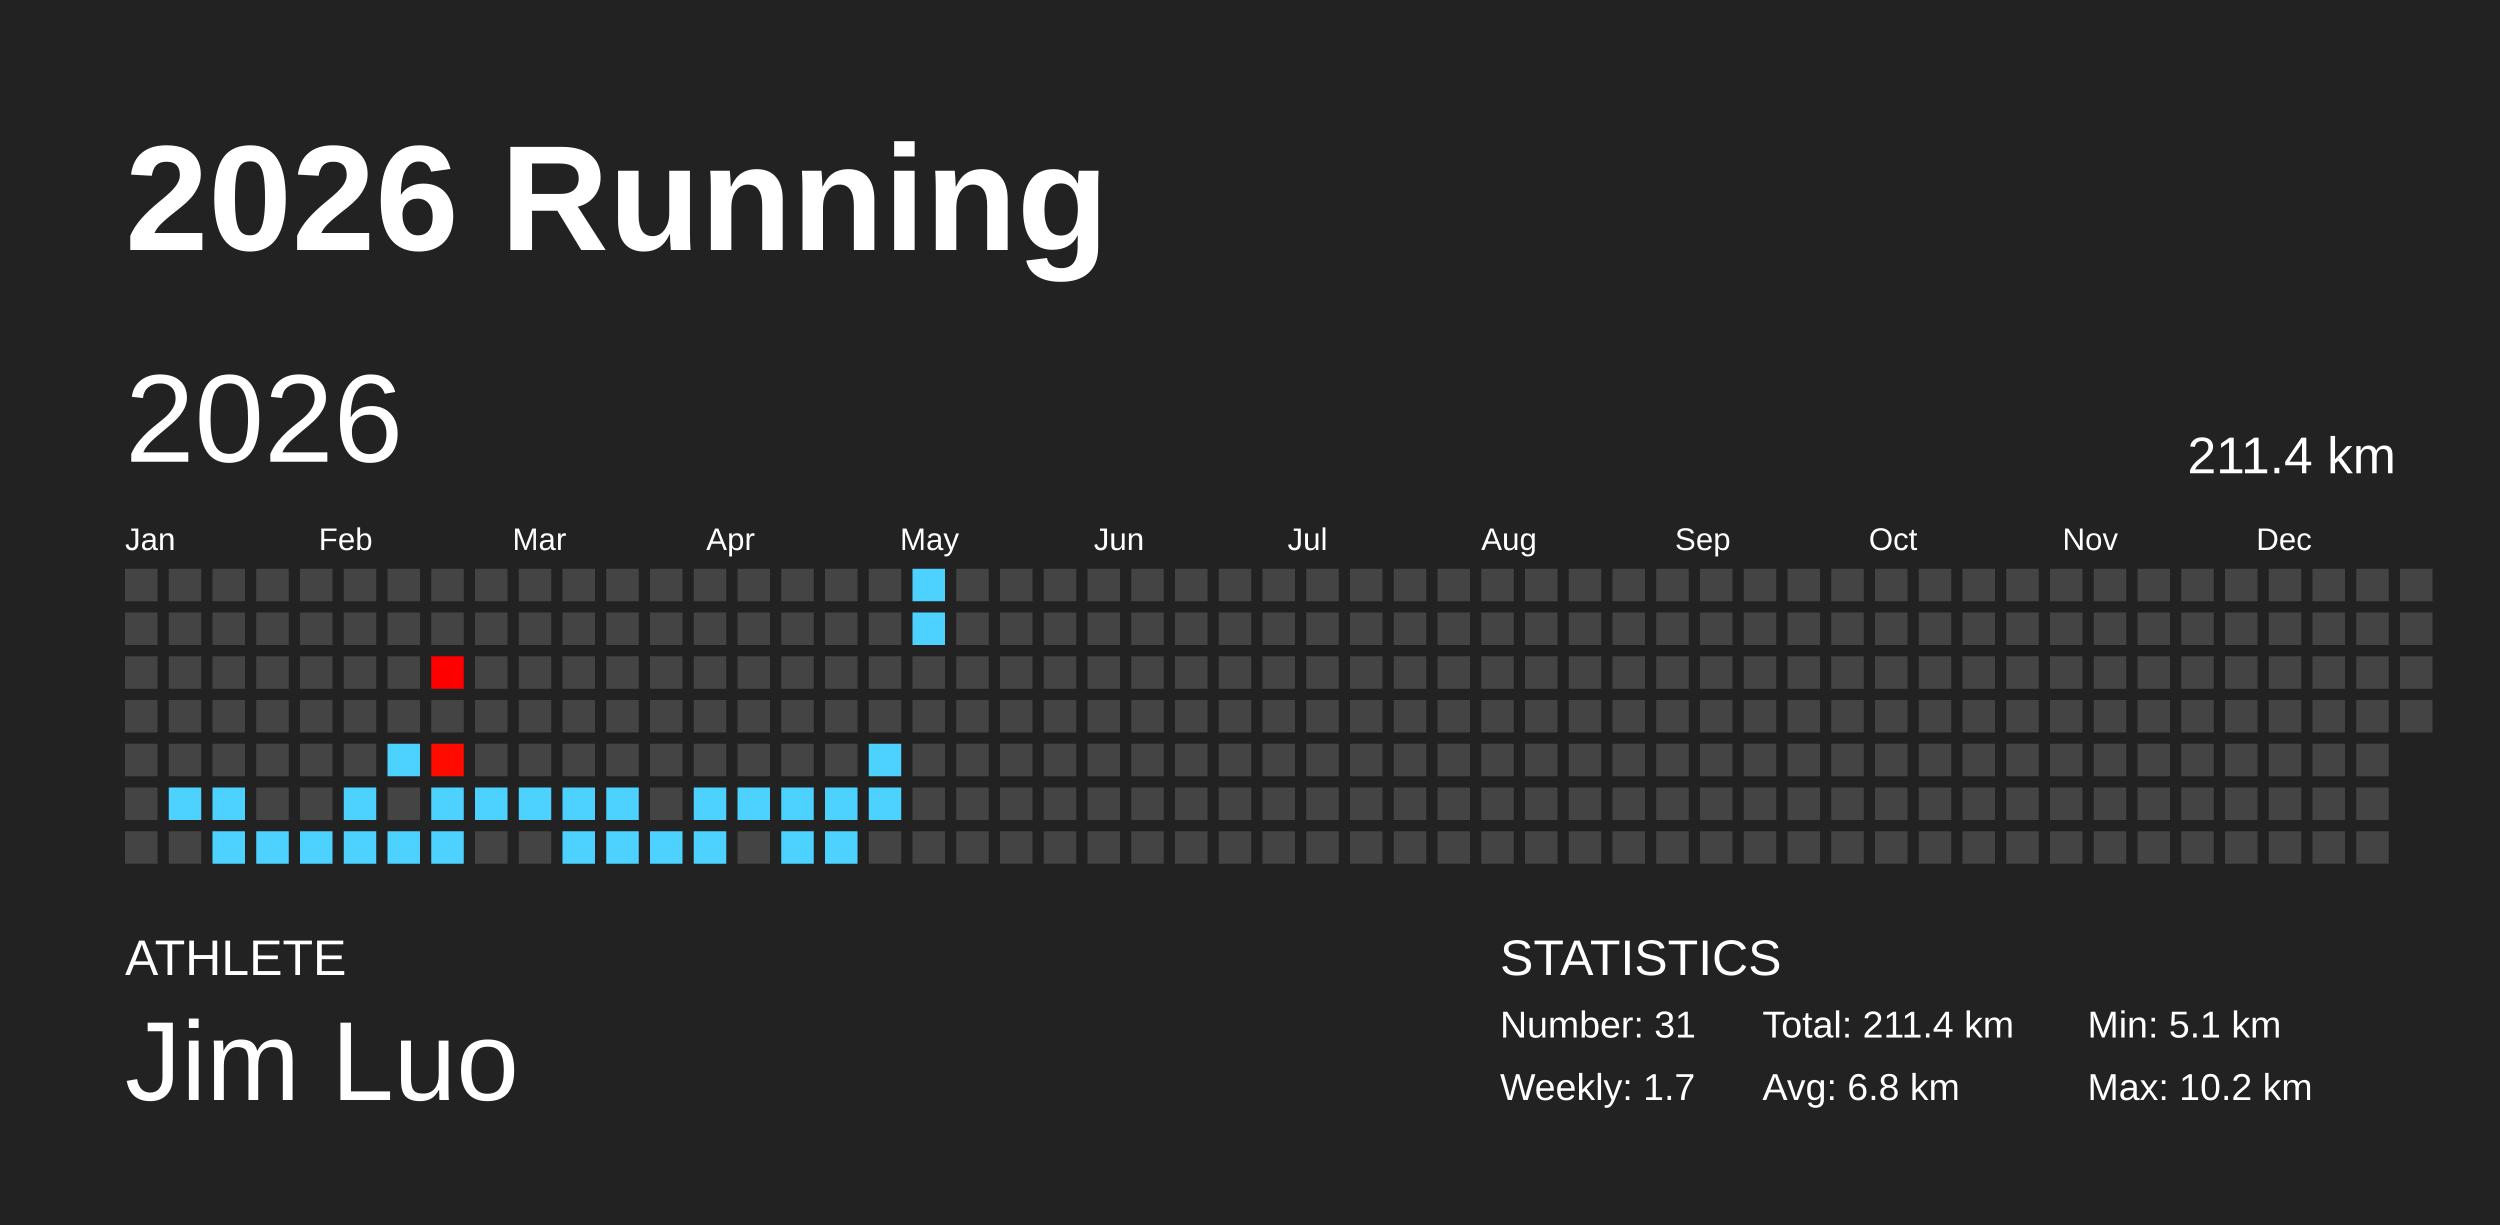
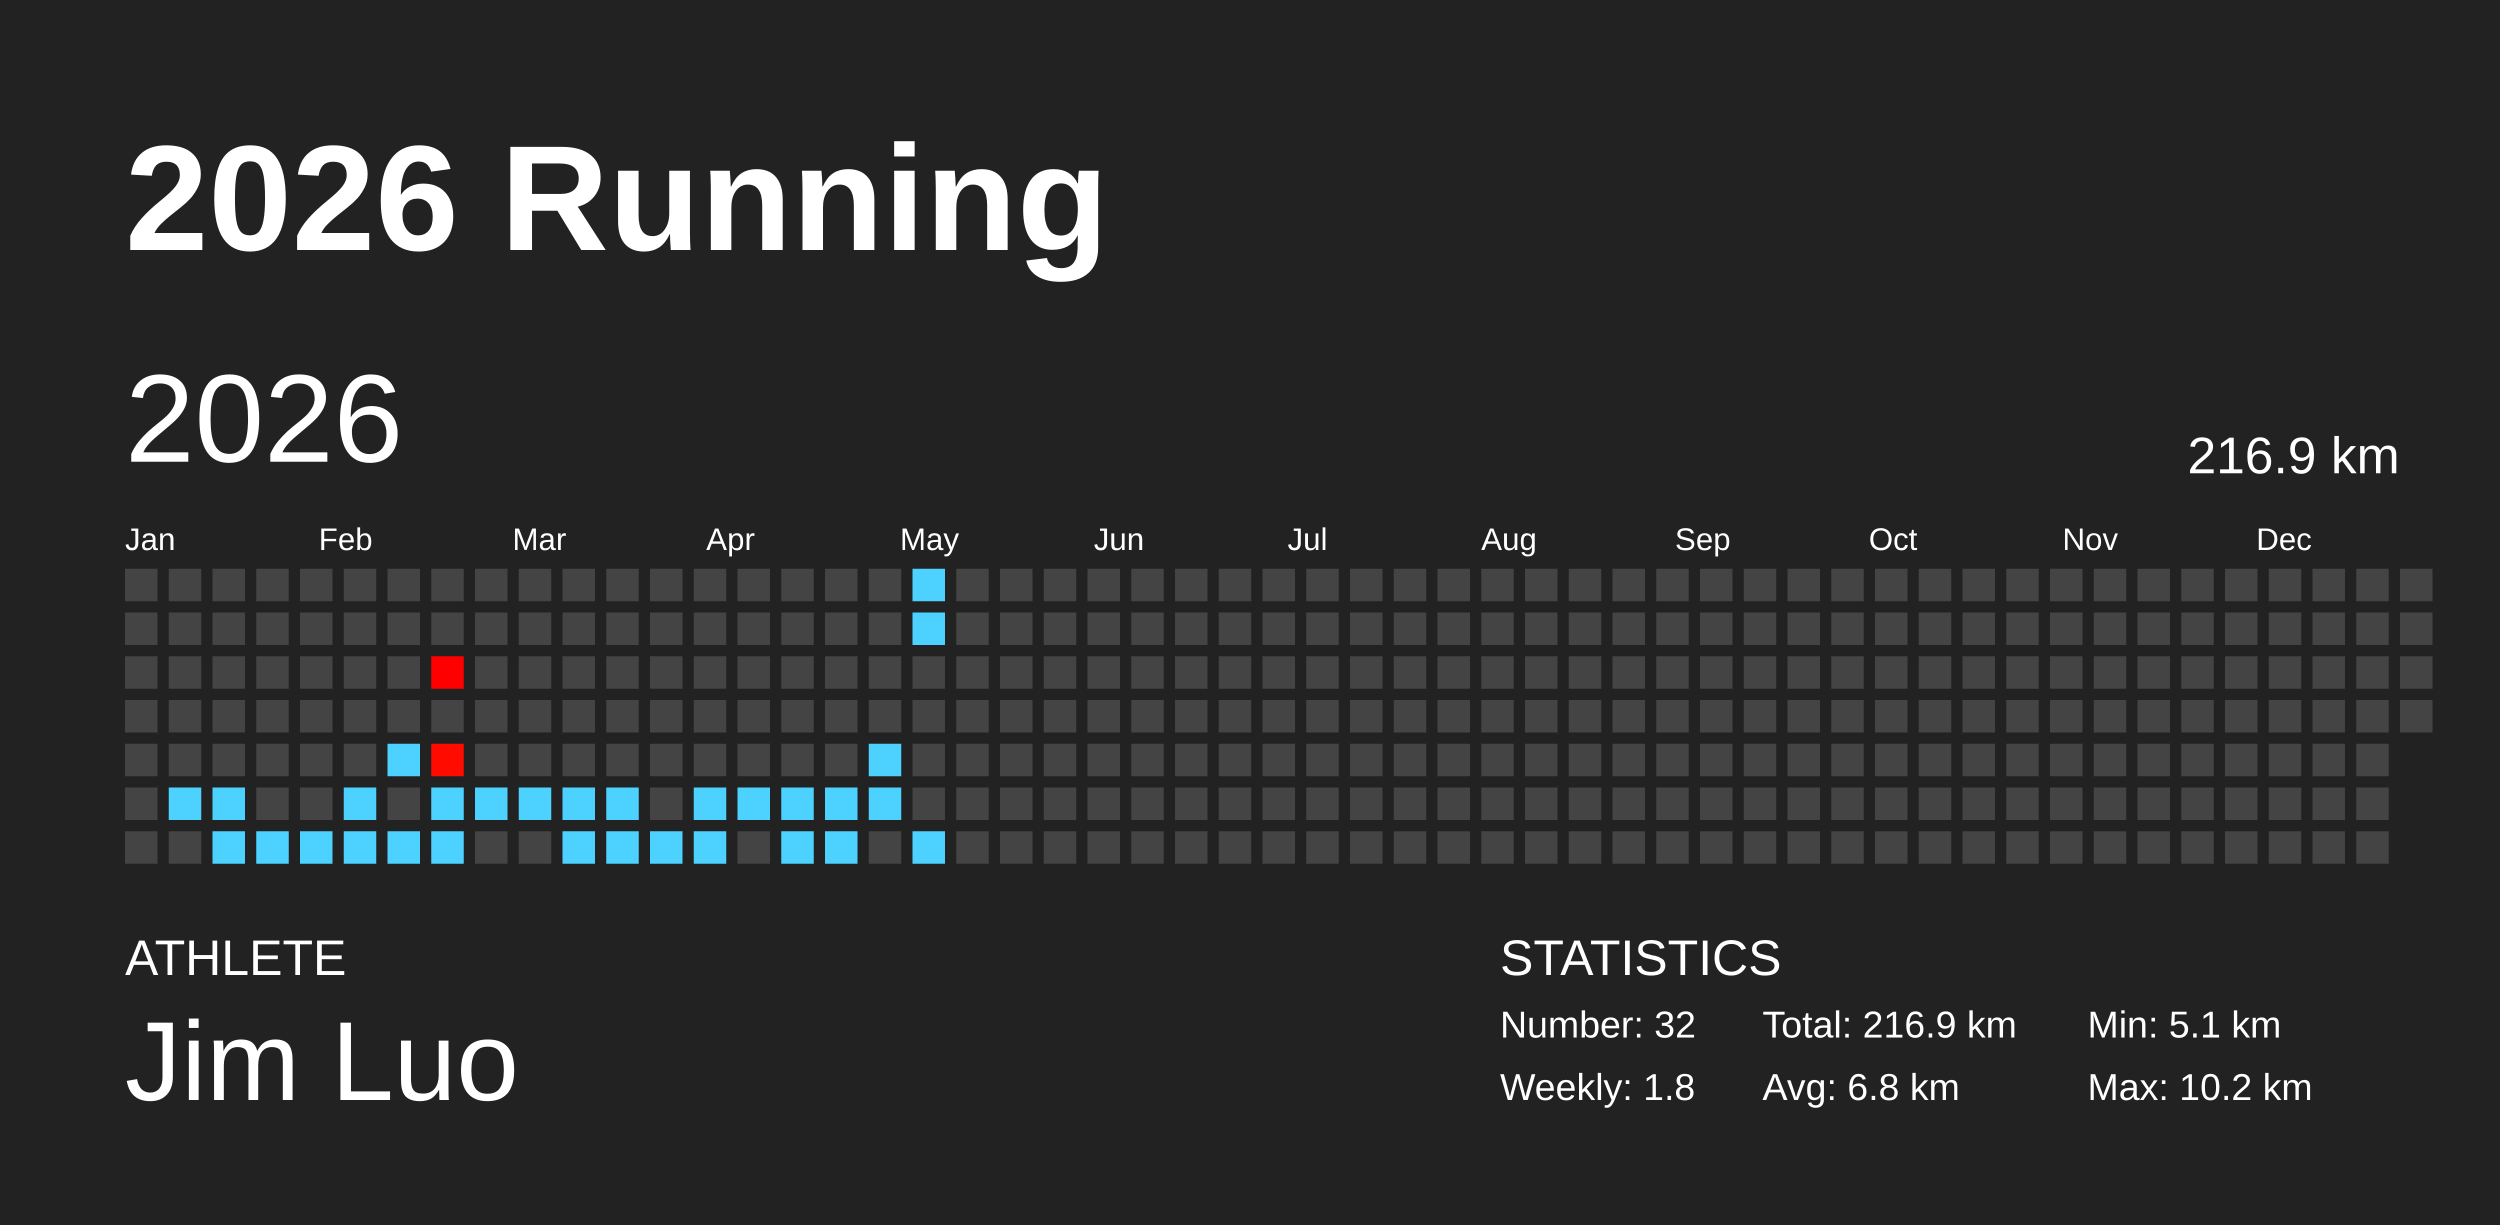
<svg xmlns="http://www.w3.org/2000/svg" baseProfile="full" height="98mm" version="1.1" viewBox="0,0,200,98" width="200mm">
  <defs />
  <rect fill="#222222" height="98" width="200" x="0" y="0" />
  <text fill="#FFFFFF" style="font-size:12px; font-family:Arial; font-weight:bold;" x="10" y="20">2026 Running</text>
  <text fill="#FFFFFF" style="font-size:4px; font-family:Arial" x="10" y="78">ATHLETE</text>
  <text fill="#FFFFFF" style="font-size:9px; font-family:Arial" x="10" y="88">Jim Luo</text>
  <text fill="#FFFFFF" style="font-size:4px; font-family:Arial" x="120" y="78">STATISTICS</text>
-   <text fill="#FFFFFF" style="font-size:3px; font-family:Arial" x="120" y="83">Number: 31</text>
-   <text fill="#FFFFFF" style="font-size:3px; font-family:Arial" x="120" y="88">Weekly: 1.7</text>
-   <text fill="#FFFFFF" style="font-size:3px; font-family:Arial" x="141" y="83">Total: 211.4 km</text>
+   <text fill="#FFFFFF" style="font-size:3px; font-family:Arial" x="120" y="83">Number: 32</text>
+   <text fill="#FFFFFF" style="font-size:3px; font-family:Arial" x="120" y="88">Weekly: 1.8</text>
+   <text fill="#FFFFFF" style="font-size:3px; font-family:Arial" x="141" y="83">Total: 216.9 km</text>
  <text fill="#FFFFFF" style="font-size:3px; font-family:Arial" x="141" y="88">Avg: 6.8 km</text>
  <text fill="#FFFFFF" style="font-size:3px; font-family:Arial" x="167" y="83">Min: 5.1 km</text>
  <text fill="#FFFFFF" style="font-size:3px; font-family:Arial" x="167" y="88">Max: 10.2 km</text>
  <text dominant-baseline="hanging" fill="#FFFFFF" style="font-size:10.0px; font-family:Arial;" x="10" y="30">2026</text>
-   <text dominant-baseline="hanging" fill="#FFFFFF" style="font-size:4.125px; font-family:Arial;" x="175" y="35">211.4 km</text>
+   <text dominant-baseline="hanging" fill="#FFFFFF" style="font-size:4.125px; font-family:Arial;" x="175" y="35">216.9 km</text>
  <text fill="#FFFFFF" style="font-size:2.5px; font-family:Arial" x="10.0" y="44">Jan</text>
  <text fill="#FFFFFF" style="font-size:2.5px; font-family:Arial" x="25.5" y="44">Feb</text>
  <text fill="#FFFFFF" style="font-size:2.5px; font-family:Arial" x="41.0" y="44">Mar</text>
  <text fill="#FFFFFF" style="font-size:2.5px; font-family:Arial" x="56.5" y="44">Apr</text>
  <text fill="#FFFFFF" style="font-size:2.5px; font-family:Arial" x="72.0" y="44">May</text>
  <text fill="#FFFFFF" style="font-size:2.5px; font-family:Arial" x="87.5" y="44">Jun</text>
  <text fill="#FFFFFF" style="font-size:2.5px; font-family:Arial" x="103.0" y="44">Jul</text>
  <text fill="#FFFFFF" style="font-size:2.5px; font-family:Arial" x="118.5" y="44">Aug</text>
  <text fill="#FFFFFF" style="font-size:2.5px; font-family:Arial" x="134.0" y="44">Sep</text>
  <text fill="#FFFFFF" style="font-size:2.5px; font-family:Arial" x="149.5" y="44">Oct</text>
  <text fill="#FFFFFF" style="font-size:2.5px; font-family:Arial" x="165.0" y="44">Nov</text>
  <text fill="#FFFFFF" style="font-size:2.5px; font-family:Arial" x="180.5" y="44">Dec</text>
  <rect fill="#444444" height="2.6" width="2.6" x="10.0" y="45.5" />
  <rect fill="#444444" height="2.6" width="2.6" x="10.0" y="49.0" />
  <rect fill="#444444" height="2.6" width="2.6" x="10.0" y="52.5" />
  <rect fill="#444444" height="2.6" width="2.6" x="10.0" y="56.0" />
  <rect fill="#444444" height="2.6" width="2.6" x="10.0" y="59.5" />
  <rect fill="#444444" height="2.6" width="2.6" x="10.0" y="63.0" />
  <rect fill="#444444" height="2.6" width="2.6" x="10.0" y="66.5" />
  <rect fill="#444444" height="2.6" width="2.6" x="13.5" y="45.5" />
  <rect fill="#444444" height="2.6" width="2.6" x="13.5" y="49.0" />
  <rect fill="#444444" height="2.6" width="2.6" x="13.5" y="52.5" />
  <rect fill="#444444" height="2.6" width="2.6" x="13.5" y="56.0" />
  <rect fill="#444444" height="2.6" width="2.6" x="13.5" y="59.5" />
  <rect fill="#4dd2ff" height="2.6" width="2.6" x="13.5" y="63.0" />
  <rect fill="#444444" height="2.6" width="2.6" x="13.5" y="66.5" />
  <rect fill="#444444" height="2.6" width="2.6" x="17.0" y="45.5" />
  <rect fill="#444444" height="2.6" width="2.6" x="17.0" y="49.0" />
  <rect fill="#444444" height="2.6" width="2.6" x="17.0" y="52.5" />
  <rect fill="#444444" height="2.6" width="2.6" x="17.0" y="56.0" />
  <rect fill="#444444" height="2.6" width="2.6" x="17.0" y="59.5" />
  <rect fill="#4dd2ff" height="2.6" width="2.6" x="17.0" y="63.0" />
  <rect fill="#4dd2ff" height="2.6" width="2.6" x="17.0" y="66.5" />
  <rect fill="#444444" height="2.6" width="2.6" x="20.5" y="45.5" />
  <rect fill="#444444" height="2.6" width="2.6" x="20.5" y="49.0" />
  <rect fill="#444444" height="2.6" width="2.6" x="20.5" y="52.5" />
  <rect fill="#444444" height="2.6" width="2.6" x="20.5" y="56.0" />
  <rect fill="#444444" height="2.6" width="2.6" x="20.5" y="59.5" />
  <rect fill="#444444" height="2.6" width="2.6" x="20.5" y="63.0" />
  <rect fill="#4dd2ff" height="2.6" width="2.6" x="20.5" y="66.5" />
  <rect fill="#444444" height="2.6" width="2.6" x="24.0" y="45.5" />
  <rect fill="#444444" height="2.6" width="2.6" x="24.0" y="49.0" />
  <rect fill="#444444" height="2.6" width="2.6" x="24.0" y="52.5" />
  <rect fill="#444444" height="2.6" width="2.6" x="24.0" y="56.0" />
  <rect fill="#444444" height="2.6" width="2.6" x="24.0" y="59.5" />
  <rect fill="#444444" height="2.6" width="2.6" x="24.0" y="63.0" />
  <rect fill="#4dd2ff" height="2.6" width="2.6" x="24.0" y="66.5" />
  <rect fill="#444444" height="2.6" width="2.6" x="27.5" y="45.5" />
  <rect fill="#444444" height="2.6" width="2.6" x="27.5" y="49.0" />
  <rect fill="#444444" height="2.6" width="2.6" x="27.5" y="52.5" />
  <rect fill="#444444" height="2.6" width="2.6" x="27.5" y="56.0" />
  <rect fill="#444444" height="2.6" width="2.6" x="27.5" y="59.5" />
  <rect fill="#4dd2ff" height="2.6" width="2.6" x="27.5" y="63.0" />
  <rect fill="#4dd2ff" height="2.6" width="2.6" x="27.5" y="66.5" />
  <rect fill="#444444" height="2.6" width="2.6" x="31.0" y="45.5" />
  <rect fill="#444444" height="2.6" width="2.6" x="31.0" y="49.0" />
  <rect fill="#444444" height="2.6" width="2.6" x="31.0" y="52.5" />
  <rect fill="#444444" height="2.6" width="2.6" x="31.0" y="56.0" />
  <rect fill="#4dd2ff" height="2.6" width="2.6" x="31.0" y="59.5" />
  <rect fill="#444444" height="2.6" width="2.6" x="31.0" y="63.0" />
  <rect fill="#4dd2ff" height="2.6" width="2.6" x="31.0" y="66.5" />
  <rect fill="#444444" height="2.6" width="2.6" x="34.5" y="45.5" />
  <rect fill="#444444" height="2.6" width="2.6" x="34.5" y="49.0" />
  <rect fill="#ff0000" height="2.6" width="2.6" x="34.5" y="52.5" />
  <rect fill="#444444" height="2.6" width="2.6" x="34.5" y="56.0" />
  <rect fill="#ff0b00" height="2.6" width="2.6" x="34.5" y="59.5" />
  <rect fill="#4dd2ff" height="2.6" width="2.6" x="34.5" y="63.0" />
  <rect fill="#4dd2ff" height="2.6" width="2.6" x="34.5" y="66.5" />
  <rect fill="#444444" height="2.6" width="2.6" x="38.0" y="45.5" />
  <rect fill="#444444" height="2.6" width="2.6" x="38.0" y="49.0" />
  <rect fill="#444444" height="2.6" width="2.6" x="38.0" y="52.5" />
  <rect fill="#444444" height="2.6" width="2.6" x="38.0" y="56.0" />
  <rect fill="#444444" height="2.6" width="2.6" x="38.0" y="59.5" />
  <rect fill="#4dd2ff" height="2.6" width="2.6" x="38.0" y="63.0" />
  <rect fill="#444444" height="2.6" width="2.6" x="38.0" y="66.5" />
  <rect fill="#444444" height="2.6" width="2.6" x="41.5" y="45.5" />
  <rect fill="#444444" height="2.6" width="2.6" x="41.5" y="49.0" />
  <rect fill="#444444" height="2.6" width="2.6" x="41.5" y="52.5" />
  <rect fill="#444444" height="2.6" width="2.6" x="41.5" y="56.0" />
  <rect fill="#444444" height="2.6" width="2.6" x="41.5" y="59.5" />
  <rect fill="#4dd2ff" height="2.6" width="2.6" x="41.5" y="63.0" />
  <rect fill="#444444" height="2.6" width="2.6" x="41.5" y="66.5" />
  <rect fill="#444444" height="2.6" width="2.6" x="45.0" y="45.5" />
  <rect fill="#444444" height="2.6" width="2.6" x="45.0" y="49.0" />
  <rect fill="#444444" height="2.6" width="2.6" x="45.0" y="52.5" />
  <rect fill="#444444" height="2.6" width="2.6" x="45.0" y="56.0" />
  <rect fill="#444444" height="2.6" width="2.6" x="45.0" y="59.5" />
  <rect fill="#4dd2ff" height="2.6" width="2.6" x="45.0" y="63.0" />
  <rect fill="#4dd2ff" height="2.6" width="2.6" x="45.0" y="66.5" />
  <rect fill="#444444" height="2.6" width="2.6" x="48.5" y="45.5" />
  <rect fill="#444444" height="2.6" width="2.6" x="48.5" y="49.0" />
  <rect fill="#444444" height="2.6" width="2.6" x="48.5" y="52.5" />
  <rect fill="#444444" height="2.6" width="2.6" x="48.5" y="56.0" />
  <rect fill="#444444" height="2.6" width="2.6" x="48.5" y="59.5" />
  <rect fill="#4dd2ff" height="2.6" width="2.6" x="48.5" y="63.0" />
  <rect fill="#4dd2ff" height="2.6" width="2.6" x="48.5" y="66.5" />
  <rect fill="#444444" height="2.6" width="2.6" x="52.0" y="45.5" />
  <rect fill="#444444" height="2.6" width="2.6" x="52.0" y="49.0" />
  <rect fill="#444444" height="2.6" width="2.6" x="52.0" y="52.5" />
  <rect fill="#444444" height="2.6" width="2.6" x="52.0" y="56.0" />
  <rect fill="#444444" height="2.6" width="2.6" x="52.0" y="59.5" />
  <rect fill="#444444" height="2.6" width="2.6" x="52.0" y="63.0" />
  <rect fill="#4dd2ff" height="2.6" width="2.6" x="52.0" y="66.5" />
  <rect fill="#444444" height="2.6" width="2.6" x="55.5" y="45.5" />
  <rect fill="#444444" height="2.6" width="2.6" x="55.5" y="49.0" />
  <rect fill="#444444" height="2.6" width="2.6" x="55.5" y="52.5" />
  <rect fill="#444444" height="2.6" width="2.6" x="55.5" y="56.0" />
  <rect fill="#444444" height="2.6" width="2.6" x="55.5" y="59.5" />
  <rect fill="#4dd2ff" height="2.6" width="2.6" x="55.5" y="63.0" />
  <rect fill="#4dd2ff" height="2.6" width="2.6" x="55.5" y="66.5" />
  <rect fill="#444444" height="2.6" width="2.6" x="59.0" y="45.5" />
  <rect fill="#444444" height="2.6" width="2.6" x="59.0" y="49.0" />
  <rect fill="#444444" height="2.6" width="2.6" x="59.0" y="52.5" />
  <rect fill="#444444" height="2.6" width="2.6" x="59.0" y="56.0" />
  <rect fill="#444444" height="2.6" width="2.6" x="59.0" y="59.5" />
  <rect fill="#4dd2ff" height="2.6" width="2.6" x="59.0" y="63.0" />
  <rect fill="#444444" height="2.6" width="2.6" x="59.0" y="66.5" />
  <rect fill="#444444" height="2.6" width="2.6" x="62.5" y="45.5" />
  <rect fill="#444444" height="2.6" width="2.6" x="62.5" y="49.0" />
  <rect fill="#444444" height="2.6" width="2.6" x="62.5" y="52.5" />
  <rect fill="#444444" height="2.6" width="2.6" x="62.5" y="56.0" />
  <rect fill="#444444" height="2.6" width="2.6" x="62.5" y="59.5" />
  <rect fill="#4dd2ff" height="2.6" width="2.6" x="62.5" y="63.0" />
  <rect fill="#4dd2ff" height="2.6" width="2.6" x="62.5" y="66.5" />
  <rect fill="#444444" height="2.6" width="2.6" x="66.0" y="45.5" />
  <rect fill="#444444" height="2.6" width="2.6" x="66.0" y="49.0" />
  <rect fill="#444444" height="2.6" width="2.6" x="66.0" y="52.5" />
  <rect fill="#444444" height="2.6" width="2.6" x="66.0" y="56.0" />
  <rect fill="#444444" height="2.6" width="2.6" x="66.0" y="59.5" />
  <rect fill="#4dd2ff" height="2.6" width="2.6" x="66.0" y="63.0" />
  <rect fill="#4dd2ff" height="2.6" width="2.6" x="66.0" y="66.5" />
  <rect fill="#444444" height="2.6" width="2.6" x="69.5" y="45.5" />
  <rect fill="#444444" height="2.6" width="2.6" x="69.5" y="49.0" />
  <rect fill="#444444" height="2.6" width="2.6" x="69.5" y="52.5" />
  <rect fill="#444444" height="2.6" width="2.6" x="69.5" y="56.0" />
  <rect fill="#4dd2ff" height="2.6" width="2.6" x="69.5" y="59.5" />
  <rect fill="#4dd2ff" height="2.6" width="2.6" x="69.5" y="63.0" />
  <rect fill="#444444" height="2.6" width="2.6" x="69.5" y="66.5" />
  <rect fill="#4dd2ff" height="2.6" width="2.6" x="73.0" y="45.5" />
  <rect fill="#4dd2ff" height="2.6" width="2.6" x="73.0" y="49.0" />
  <rect fill="#444444" height="2.6" width="2.6" x="73.0" y="52.5" />
  <rect fill="#444444" height="2.6" width="2.6" x="73.0" y="56.0" />
  <rect fill="#444444" height="2.6" width="2.6" x="73.0" y="59.5" />
  <rect fill="#444444" height="2.6" width="2.6" x="73.0" y="63.0" />
-   <rect fill="#444444" height="2.6" width="2.6" x="73.0" y="66.5" />
+   <rect fill="#4dd2ff" height="2.6" width="2.6" x="73.0" y="66.5" />
  <rect fill="#444444" height="2.6" width="2.6" x="76.5" y="45.5" />
  <rect fill="#444444" height="2.6" width="2.6" x="76.5" y="49.0" />
  <rect fill="#444444" height="2.6" width="2.6" x="76.5" y="52.5" />
  <rect fill="#444444" height="2.6" width="2.6" x="76.5" y="56.0" />
  <rect fill="#444444" height="2.6" width="2.6" x="76.5" y="59.5" />
  <rect fill="#444444" height="2.6" width="2.6" x="76.5" y="63.0" />
  <rect fill="#444444" height="2.6" width="2.6" x="76.5" y="66.5" />
  <rect fill="#444444" height="2.6" width="2.6" x="80.0" y="45.5" />
  <rect fill="#444444" height="2.6" width="2.6" x="80.0" y="49.0" />
  <rect fill="#444444" height="2.6" width="2.6" x="80.0" y="52.5" />
  <rect fill="#444444" height="2.6" width="2.6" x="80.0" y="56.0" />
  <rect fill="#444444" height="2.6" width="2.6" x="80.0" y="59.5" />
  <rect fill="#444444" height="2.6" width="2.6" x="80.0" y="63.0" />
  <rect fill="#444444" height="2.6" width="2.6" x="80.0" y="66.5" />
  <rect fill="#444444" height="2.6" width="2.6" x="83.5" y="45.5" />
  <rect fill="#444444" height="2.6" width="2.6" x="83.5" y="49.0" />
  <rect fill="#444444" height="2.6" width="2.6" x="83.5" y="52.5" />
  <rect fill="#444444" height="2.6" width="2.6" x="83.5" y="56.0" />
  <rect fill="#444444" height="2.6" width="2.6" x="83.5" y="59.5" />
  <rect fill="#444444" height="2.6" width="2.6" x="83.5" y="63.0" />
  <rect fill="#444444" height="2.6" width="2.6" x="83.5" y="66.5" />
  <rect fill="#444444" height="2.6" width="2.6" x="87.0" y="45.5" />
  <rect fill="#444444" height="2.6" width="2.6" x="87.0" y="49.0" />
  <rect fill="#444444" height="2.6" width="2.6" x="87.0" y="52.5" />
  <rect fill="#444444" height="2.6" width="2.6" x="87.0" y="56.0" />
  <rect fill="#444444" height="2.6" width="2.6" x="87.0" y="59.5" />
  <rect fill="#444444" height="2.6" width="2.6" x="87.0" y="63.0" />
  <rect fill="#444444" height="2.6" width="2.6" x="87.0" y="66.5" />
  <rect fill="#444444" height="2.6" width="2.6" x="90.5" y="45.5" />
  <rect fill="#444444" height="2.6" width="2.6" x="90.5" y="49.0" />
  <rect fill="#444444" height="2.6" width="2.6" x="90.5" y="52.5" />
  <rect fill="#444444" height="2.6" width="2.6" x="90.5" y="56.0" />
  <rect fill="#444444" height="2.6" width="2.6" x="90.5" y="59.5" />
  <rect fill="#444444" height="2.6" width="2.6" x="90.5" y="63.0" />
  <rect fill="#444444" height="2.6" width="2.6" x="90.5" y="66.5" />
  <rect fill="#444444" height="2.6" width="2.6" x="94.0" y="45.5" />
  <rect fill="#444444" height="2.6" width="2.6" x="94.0" y="49.0" />
  <rect fill="#444444" height="2.6" width="2.6" x="94.0" y="52.5" />
  <rect fill="#444444" height="2.6" width="2.6" x="94.0" y="56.0" />
  <rect fill="#444444" height="2.6" width="2.6" x="94.0" y="59.5" />
  <rect fill="#444444" height="2.6" width="2.6" x="94.0" y="63.0" />
  <rect fill="#444444" height="2.6" width="2.6" x="94.0" y="66.5" />
  <rect fill="#444444" height="2.6" width="2.6" x="97.5" y="45.5" />
  <rect fill="#444444" height="2.6" width="2.6" x="97.5" y="49.0" />
  <rect fill="#444444" height="2.6" width="2.6" x="97.5" y="52.5" />
  <rect fill="#444444" height="2.6" width="2.6" x="97.5" y="56.0" />
  <rect fill="#444444" height="2.6" width="2.6" x="97.5" y="59.5" />
  <rect fill="#444444" height="2.6" width="2.6" x="97.5" y="63.0" />
  <rect fill="#444444" height="2.6" width="2.6" x="97.5" y="66.5" />
  <rect fill="#444444" height="2.6" width="2.6" x="101.0" y="45.5" />
  <rect fill="#444444" height="2.6" width="2.6" x="101.0" y="49.0" />
  <rect fill="#444444" height="2.6" width="2.6" x="101.0" y="52.5" />
  <rect fill="#444444" height="2.6" width="2.6" x="101.0" y="56.0" />
  <rect fill="#444444" height="2.6" width="2.6" x="101.0" y="59.5" />
  <rect fill="#444444" height="2.6" width="2.6" x="101.0" y="63.0" />
  <rect fill="#444444" height="2.6" width="2.6" x="101.0" y="66.5" />
  <rect fill="#444444" height="2.6" width="2.6" x="104.5" y="45.5" />
  <rect fill="#444444" height="2.6" width="2.6" x="104.5" y="49.0" />
  <rect fill="#444444" height="2.6" width="2.6" x="104.5" y="52.5" />
  <rect fill="#444444" height="2.6" width="2.6" x="104.5" y="56.0" />
  <rect fill="#444444" height="2.6" width="2.6" x="104.5" y="59.5" />
  <rect fill="#444444" height="2.6" width="2.6" x="104.5" y="63.0" />
  <rect fill="#444444" height="2.6" width="2.6" x="104.5" y="66.5" />
  <rect fill="#444444" height="2.6" width="2.6" x="108.0" y="45.5" />
  <rect fill="#444444" height="2.6" width="2.6" x="108.0" y="49.0" />
  <rect fill="#444444" height="2.6" width="2.6" x="108.0" y="52.5" />
  <rect fill="#444444" height="2.6" width="2.6" x="108.0" y="56.0" />
  <rect fill="#444444" height="2.6" width="2.6" x="108.0" y="59.5" />
  <rect fill="#444444" height="2.6" width="2.6" x="108.0" y="63.0" />
  <rect fill="#444444" height="2.6" width="2.6" x="108.0" y="66.5" />
  <rect fill="#444444" height="2.6" width="2.6" x="111.5" y="45.5" />
  <rect fill="#444444" height="2.6" width="2.6" x="111.5" y="49.0" />
  <rect fill="#444444" height="2.6" width="2.6" x="111.5" y="52.5" />
  <rect fill="#444444" height="2.6" width="2.6" x="111.5" y="56.0" />
  <rect fill="#444444" height="2.6" width="2.6" x="111.5" y="59.5" />
  <rect fill="#444444" height="2.6" width="2.6" x="111.5" y="63.0" />
  <rect fill="#444444" height="2.6" width="2.6" x="111.5" y="66.5" />
  <rect fill="#444444" height="2.6" width="2.6" x="115.0" y="45.5" />
  <rect fill="#444444" height="2.6" width="2.6" x="115.0" y="49.0" />
  <rect fill="#444444" height="2.6" width="2.6" x="115.0" y="52.5" />
  <rect fill="#444444" height="2.6" width="2.6" x="115.0" y="56.0" />
  <rect fill="#444444" height="2.6" width="2.6" x="115.0" y="59.5" />
  <rect fill="#444444" height="2.6" width="2.6" x="115.0" y="63.0" />
  <rect fill="#444444" height="2.6" width="2.6" x="115.0" y="66.5" />
  <rect fill="#444444" height="2.6" width="2.6" x="118.5" y="45.5" />
  <rect fill="#444444" height="2.6" width="2.6" x="118.5" y="49.0" />
  <rect fill="#444444" height="2.6" width="2.6" x="118.5" y="52.5" />
  <rect fill="#444444" height="2.6" width="2.6" x="118.5" y="56.0" />
  <rect fill="#444444" height="2.6" width="2.6" x="118.5" y="59.5" />
  <rect fill="#444444" height="2.6" width="2.6" x="118.5" y="63.0" />
  <rect fill="#444444" height="2.6" width="2.6" x="118.5" y="66.5" />
  <rect fill="#444444" height="2.6" width="2.6" x="122.0" y="45.5" />
  <rect fill="#444444" height="2.6" width="2.6" x="122.0" y="49.0" />
  <rect fill="#444444" height="2.6" width="2.6" x="122.0" y="52.5" />
  <rect fill="#444444" height="2.6" width="2.6" x="122.0" y="56.0" />
  <rect fill="#444444" height="2.6" width="2.6" x="122.0" y="59.5" />
  <rect fill="#444444" height="2.6" width="2.6" x="122.0" y="63.0" />
  <rect fill="#444444" height="2.6" width="2.6" x="122.0" y="66.5" />
  <rect fill="#444444" height="2.6" width="2.6" x="125.5" y="45.5" />
  <rect fill="#444444" height="2.6" width="2.6" x="125.5" y="49.0" />
  <rect fill="#444444" height="2.6" width="2.6" x="125.5" y="52.5" />
  <rect fill="#444444" height="2.6" width="2.6" x="125.5" y="56.0" />
  <rect fill="#444444" height="2.6" width="2.6" x="125.5" y="59.5" />
  <rect fill="#444444" height="2.6" width="2.6" x="125.5" y="63.0" />
  <rect fill="#444444" height="2.6" width="2.6" x="125.5" y="66.5" />
  <rect fill="#444444" height="2.6" width="2.6" x="129.0" y="45.5" />
  <rect fill="#444444" height="2.6" width="2.6" x="129.0" y="49.0" />
  <rect fill="#444444" height="2.6" width="2.6" x="129.0" y="52.5" />
  <rect fill="#444444" height="2.6" width="2.6" x="129.0" y="56.0" />
  <rect fill="#444444" height="2.6" width="2.6" x="129.0" y="59.5" />
  <rect fill="#444444" height="2.6" width="2.6" x="129.0" y="63.0" />
  <rect fill="#444444" height="2.6" width="2.6" x="129.0" y="66.5" />
  <rect fill="#444444" height="2.6" width="2.6" x="132.5" y="45.5" />
  <rect fill="#444444" height="2.6" width="2.6" x="132.5" y="49.0" />
  <rect fill="#444444" height="2.6" width="2.6" x="132.5" y="52.5" />
  <rect fill="#444444" height="2.6" width="2.6" x="132.5" y="56.0" />
  <rect fill="#444444" height="2.6" width="2.6" x="132.5" y="59.5" />
  <rect fill="#444444" height="2.6" width="2.6" x="132.5" y="63.0" />
  <rect fill="#444444" height="2.6" width="2.6" x="132.5" y="66.5" />
  <rect fill="#444444" height="2.6" width="2.6" x="136.0" y="45.5" />
  <rect fill="#444444" height="2.6" width="2.6" x="136.0" y="49.0" />
  <rect fill="#444444" height="2.6" width="2.6" x="136.0" y="52.5" />
  <rect fill="#444444" height="2.6" width="2.6" x="136.0" y="56.0" />
  <rect fill="#444444" height="2.6" width="2.6" x="136.0" y="59.5" />
  <rect fill="#444444" height="2.6" width="2.6" x="136.0" y="63.0" />
  <rect fill="#444444" height="2.6" width="2.6" x="136.0" y="66.5" />
  <rect fill="#444444" height="2.6" width="2.6" x="139.5" y="45.5" />
  <rect fill="#444444" height="2.6" width="2.6" x="139.5" y="49.0" />
  <rect fill="#444444" height="2.6" width="2.6" x="139.5" y="52.5" />
  <rect fill="#444444" height="2.6" width="2.6" x="139.5" y="56.0" />
  <rect fill="#444444" height="2.6" width="2.6" x="139.5" y="59.5" />
  <rect fill="#444444" height="2.6" width="2.6" x="139.5" y="63.0" />
  <rect fill="#444444" height="2.6" width="2.6" x="139.5" y="66.5" />
  <rect fill="#444444" height="2.6" width="2.6" x="143.0" y="45.5" />
  <rect fill="#444444" height="2.6" width="2.6" x="143.0" y="49.0" />
  <rect fill="#444444" height="2.6" width="2.6" x="143.0" y="52.5" />
  <rect fill="#444444" height="2.6" width="2.6" x="143.0" y="56.0" />
  <rect fill="#444444" height="2.6" width="2.6" x="143.0" y="59.5" />
  <rect fill="#444444" height="2.6" width="2.6" x="143.0" y="63.0" />
  <rect fill="#444444" height="2.6" width="2.6" x="143.0" y="66.5" />
  <rect fill="#444444" height="2.6" width="2.6" x="146.5" y="45.5" />
  <rect fill="#444444" height="2.6" width="2.6" x="146.5" y="49.0" />
  <rect fill="#444444" height="2.6" width="2.6" x="146.5" y="52.5" />
  <rect fill="#444444" height="2.6" width="2.6" x="146.5" y="56.0" />
  <rect fill="#444444" height="2.6" width="2.6" x="146.5" y="59.5" />
  <rect fill="#444444" height="2.6" width="2.6" x="146.5" y="63.0" />
  <rect fill="#444444" height="2.6" width="2.6" x="146.5" y="66.5" />
  <rect fill="#444444" height="2.6" width="2.6" x="150.0" y="45.5" />
  <rect fill="#444444" height="2.6" width="2.6" x="150.0" y="49.0" />
  <rect fill="#444444" height="2.6" width="2.6" x="150.0" y="52.5" />
  <rect fill="#444444" height="2.6" width="2.6" x="150.0" y="56.0" />
  <rect fill="#444444" height="2.6" width="2.6" x="150.0" y="59.5" />
  <rect fill="#444444" height="2.6" width="2.6" x="150.0" y="63.0" />
  <rect fill="#444444" height="2.6" width="2.6" x="150.0" y="66.5" />
  <rect fill="#444444" height="2.6" width="2.6" x="153.5" y="45.5" />
  <rect fill="#444444" height="2.6" width="2.6" x="153.5" y="49.0" />
  <rect fill="#444444" height="2.6" width="2.6" x="153.5" y="52.5" />
  <rect fill="#444444" height="2.6" width="2.6" x="153.5" y="56.0" />
  <rect fill="#444444" height="2.6" width="2.6" x="153.5" y="59.5" />
  <rect fill="#444444" height="2.6" width="2.6" x="153.5" y="63.0" />
  <rect fill="#444444" height="2.6" width="2.6" x="153.5" y="66.5" />
  <rect fill="#444444" height="2.6" width="2.6" x="157.0" y="45.5" />
  <rect fill="#444444" height="2.6" width="2.6" x="157.0" y="49.0" />
  <rect fill="#444444" height="2.6" width="2.6" x="157.0" y="52.5" />
  <rect fill="#444444" height="2.6" width="2.6" x="157.0" y="56.0" />
  <rect fill="#444444" height="2.6" width="2.6" x="157.0" y="59.5" />
  <rect fill="#444444" height="2.6" width="2.6" x="157.0" y="63.0" />
  <rect fill="#444444" height="2.6" width="2.6" x="157.0" y="66.5" />
  <rect fill="#444444" height="2.6" width="2.6" x="160.5" y="45.5" />
  <rect fill="#444444" height="2.6" width="2.6" x="160.5" y="49.0" />
  <rect fill="#444444" height="2.6" width="2.6" x="160.5" y="52.5" />
  <rect fill="#444444" height="2.6" width="2.6" x="160.5" y="56.0" />
  <rect fill="#444444" height="2.6" width="2.6" x="160.5" y="59.5" />
  <rect fill="#444444" height="2.6" width="2.6" x="160.5" y="63.0" />
  <rect fill="#444444" height="2.6" width="2.6" x="160.5" y="66.5" />
  <rect fill="#444444" height="2.6" width="2.6" x="164.0" y="45.5" />
  <rect fill="#444444" height="2.6" width="2.6" x="164.0" y="49.0" />
  <rect fill="#444444" height="2.6" width="2.6" x="164.0" y="52.5" />
  <rect fill="#444444" height="2.6" width="2.6" x="164.0" y="56.0" />
  <rect fill="#444444" height="2.6" width="2.6" x="164.0" y="59.5" />
  <rect fill="#444444" height="2.6" width="2.6" x="164.0" y="63.0" />
  <rect fill="#444444" height="2.6" width="2.6" x="164.0" y="66.5" />
  <rect fill="#444444" height="2.6" width="2.6" x="167.5" y="45.5" />
  <rect fill="#444444" height="2.6" width="2.6" x="167.5" y="49.0" />
  <rect fill="#444444" height="2.6" width="2.6" x="167.5" y="52.5" />
  <rect fill="#444444" height="2.6" width="2.6" x="167.5" y="56.0" />
  <rect fill="#444444" height="2.6" width="2.6" x="167.5" y="59.5" />
  <rect fill="#444444" height="2.6" width="2.6" x="167.5" y="63.0" />
  <rect fill="#444444" height="2.6" width="2.6" x="167.5" y="66.5" />
  <rect fill="#444444" height="2.6" width="2.6" x="171.0" y="45.5" />
  <rect fill="#444444" height="2.6" width="2.6" x="171.0" y="49.0" />
  <rect fill="#444444" height="2.6" width="2.6" x="171.0" y="52.5" />
  <rect fill="#444444" height="2.6" width="2.6" x="171.0" y="56.0" />
  <rect fill="#444444" height="2.6" width="2.6" x="171.0" y="59.5" />
  <rect fill="#444444" height="2.6" width="2.6" x="171.0" y="63.0" />
  <rect fill="#444444" height="2.6" width="2.6" x="171.0" y="66.5" />
  <rect fill="#444444" height="2.6" width="2.6" x="174.5" y="45.5" />
  <rect fill="#444444" height="2.6" width="2.6" x="174.5" y="49.0" />
  <rect fill="#444444" height="2.6" width="2.6" x="174.5" y="52.5" />
  <rect fill="#444444" height="2.6" width="2.6" x="174.5" y="56.0" />
  <rect fill="#444444" height="2.6" width="2.6" x="174.5" y="59.5" />
  <rect fill="#444444" height="2.6" width="2.6" x="174.5" y="63.0" />
  <rect fill="#444444" height="2.6" width="2.6" x="174.5" y="66.5" />
  <rect fill="#444444" height="2.6" width="2.6" x="178.0" y="45.5" />
  <rect fill="#444444" height="2.6" width="2.6" x="178.0" y="49.0" />
  <rect fill="#444444" height="2.6" width="2.6" x="178.0" y="52.5" />
  <rect fill="#444444" height="2.6" width="2.6" x="178.0" y="56.0" />
  <rect fill="#444444" height="2.6" width="2.6" x="178.0" y="59.5" />
  <rect fill="#444444" height="2.6" width="2.6" x="178.0" y="63.0" />
  <rect fill="#444444" height="2.6" width="2.6" x="178.0" y="66.5" />
  <rect fill="#444444" height="2.6" width="2.6" x="181.5" y="45.5" />
  <rect fill="#444444" height="2.6" width="2.6" x="181.5" y="49.0" />
  <rect fill="#444444" height="2.6" width="2.6" x="181.5" y="52.5" />
  <rect fill="#444444" height="2.6" width="2.6" x="181.5" y="56.0" />
  <rect fill="#444444" height="2.6" width="2.6" x="181.5" y="59.5" />
  <rect fill="#444444" height="2.6" width="2.6" x="181.5" y="63.0" />
  <rect fill="#444444" height="2.6" width="2.6" x="181.5" y="66.5" />
  <rect fill="#444444" height="2.6" width="2.6" x="185.0" y="45.5" />
  <rect fill="#444444" height="2.6" width="2.6" x="185.0" y="49.0" />
  <rect fill="#444444" height="2.6" width="2.6" x="185.0" y="52.5" />
  <rect fill="#444444" height="2.6" width="2.6" x="185.0" y="56.0" />
  <rect fill="#444444" height="2.6" width="2.6" x="185.0" y="59.5" />
  <rect fill="#444444" height="2.6" width="2.6" x="185.0" y="63.0" />
  <rect fill="#444444" height="2.6" width="2.6" x="185.0" y="66.5" />
  <rect fill="#444444" height="2.6" width="2.6" x="188.5" y="45.5" />
  <rect fill="#444444" height="2.6" width="2.6" x="188.5" y="49.0" />
  <rect fill="#444444" height="2.6" width="2.6" x="188.5" y="52.5" />
  <rect fill="#444444" height="2.6" width="2.6" x="188.5" y="56.0" />
  <rect fill="#444444" height="2.6" width="2.6" x="188.5" y="59.5" />
  <rect fill="#444444" height="2.6" width="2.6" x="188.5" y="63.0" />
  <rect fill="#444444" height="2.6" width="2.6" x="188.5" y="66.5" />
  <rect fill="#444444" height="2.6" width="2.6" x="192.0" y="45.5" />
  <rect fill="#444444" height="2.6" width="2.6" x="192.0" y="49.0" />
  <rect fill="#444444" height="2.6" width="2.6" x="192.0" y="52.5" />
  <rect fill="#444444" height="2.6" width="2.6" x="192.0" y="56.0" />
</svg>
